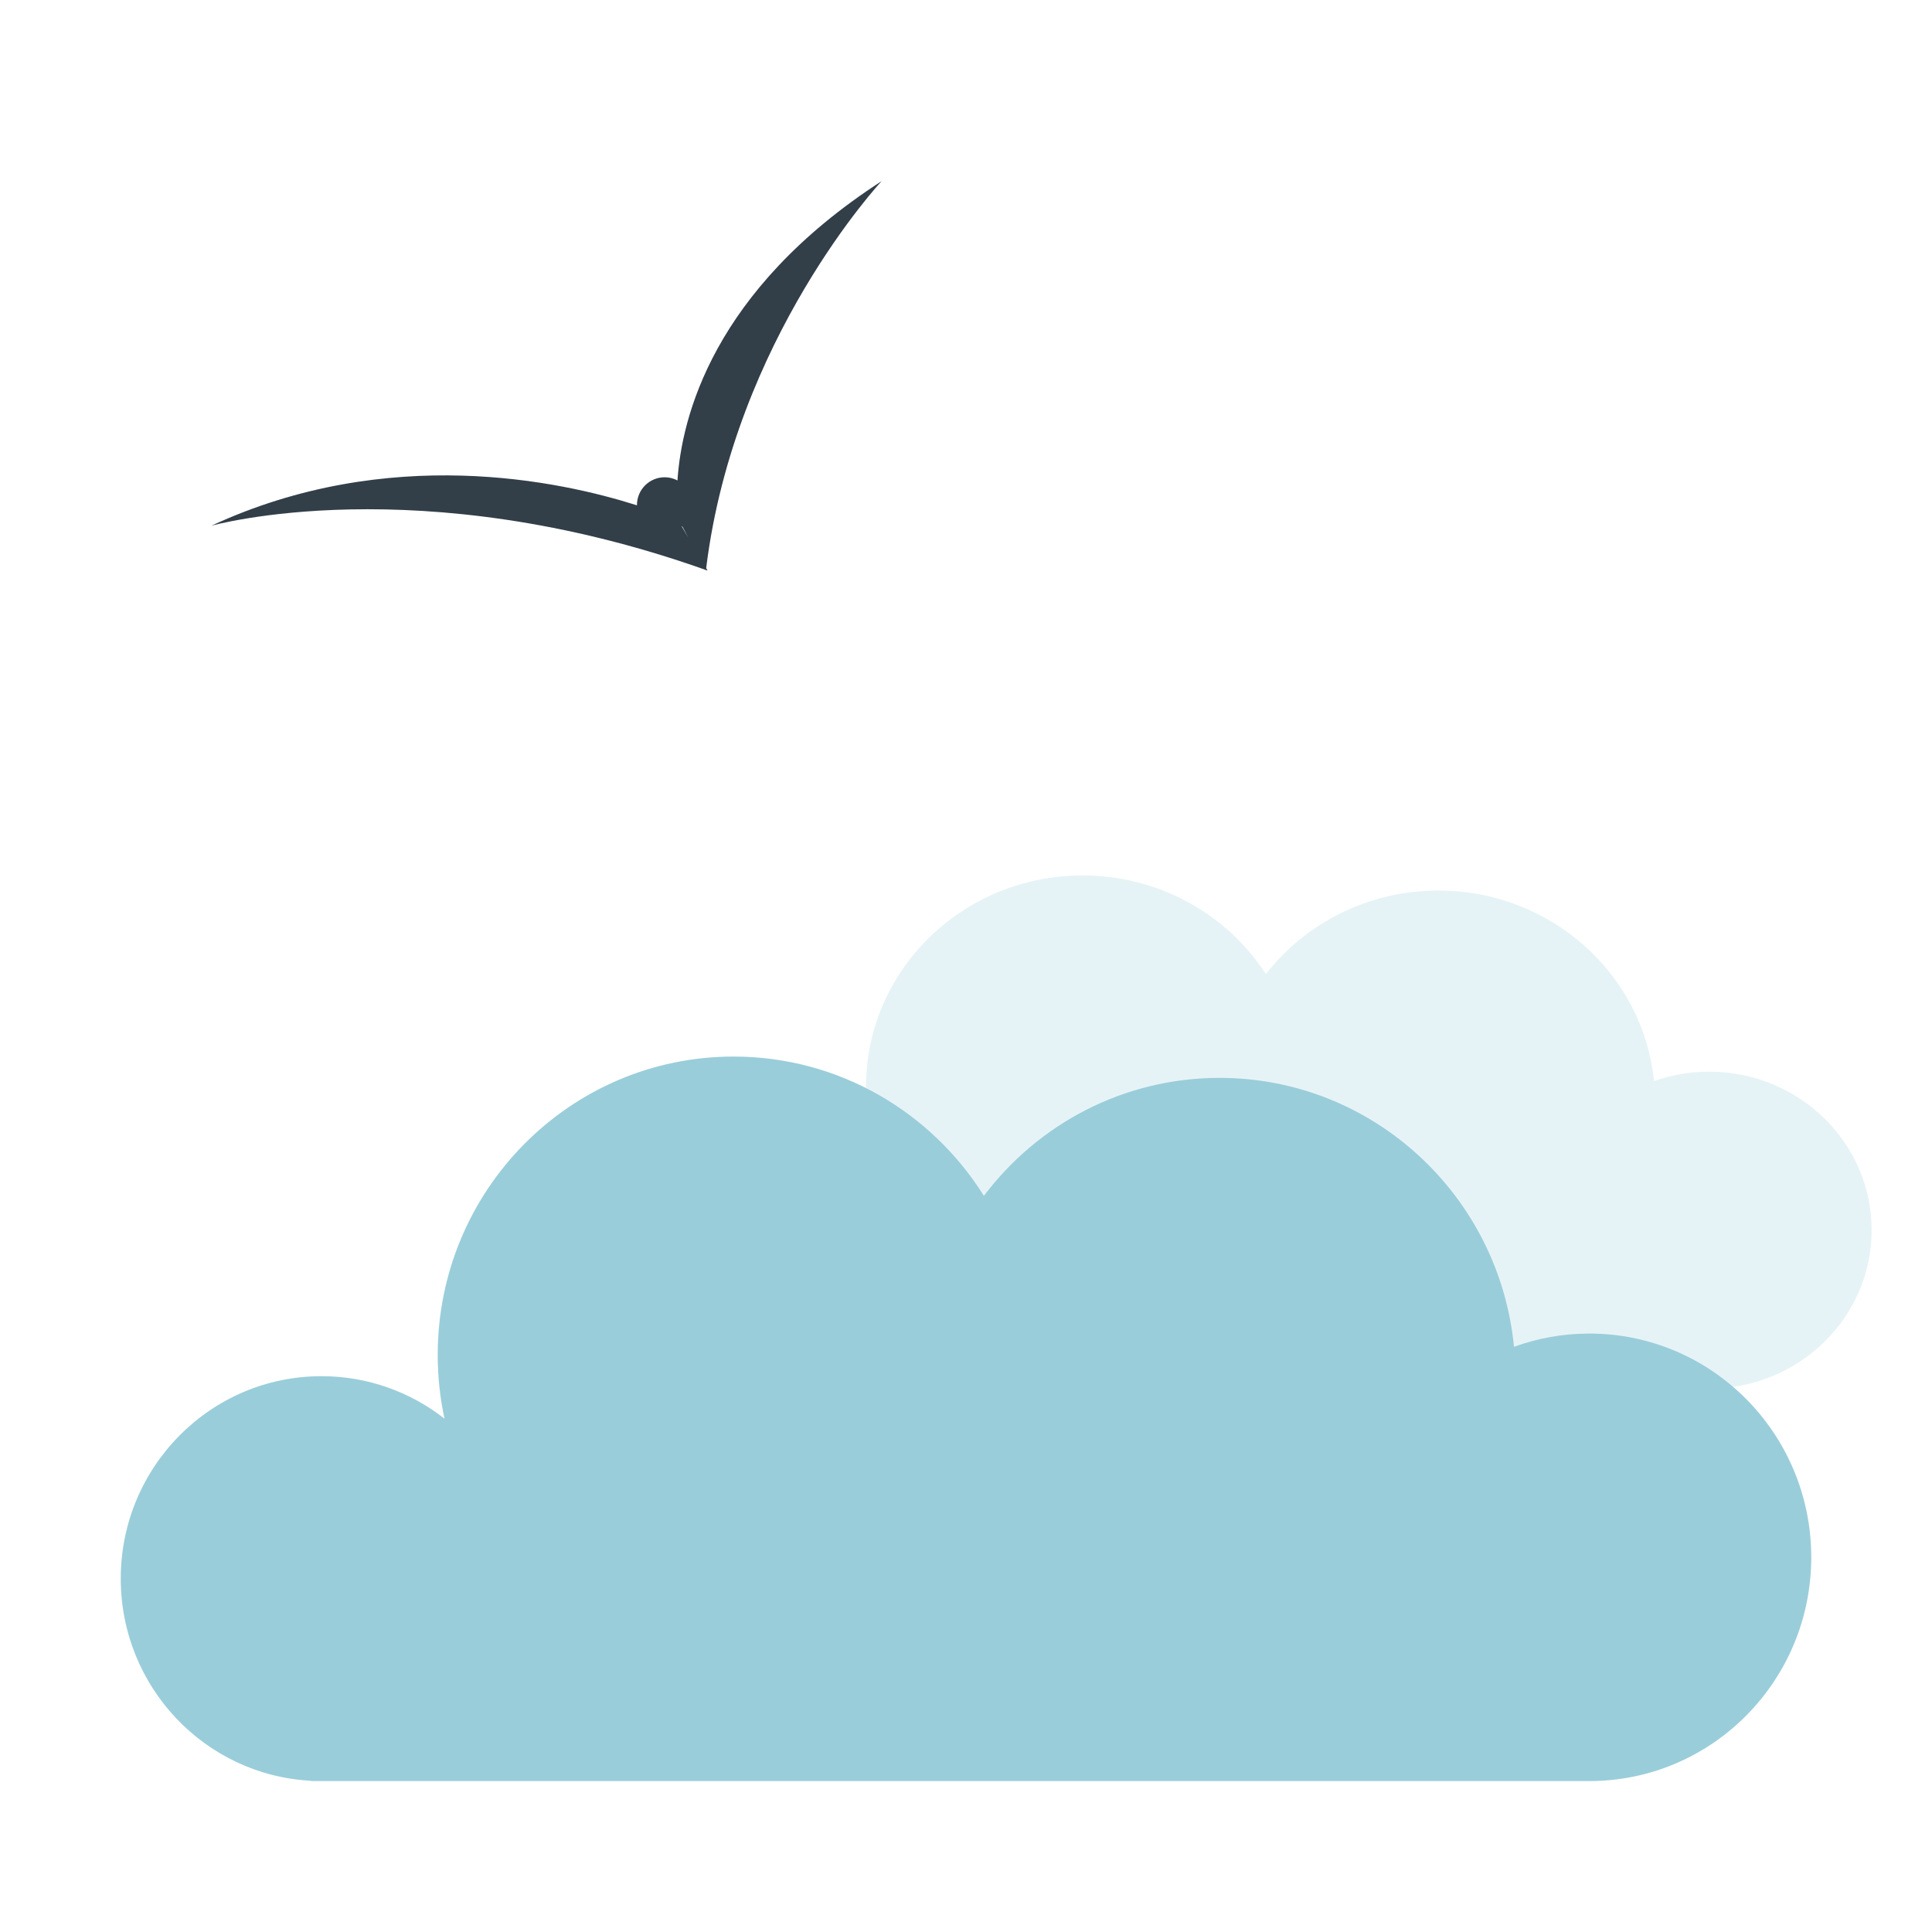
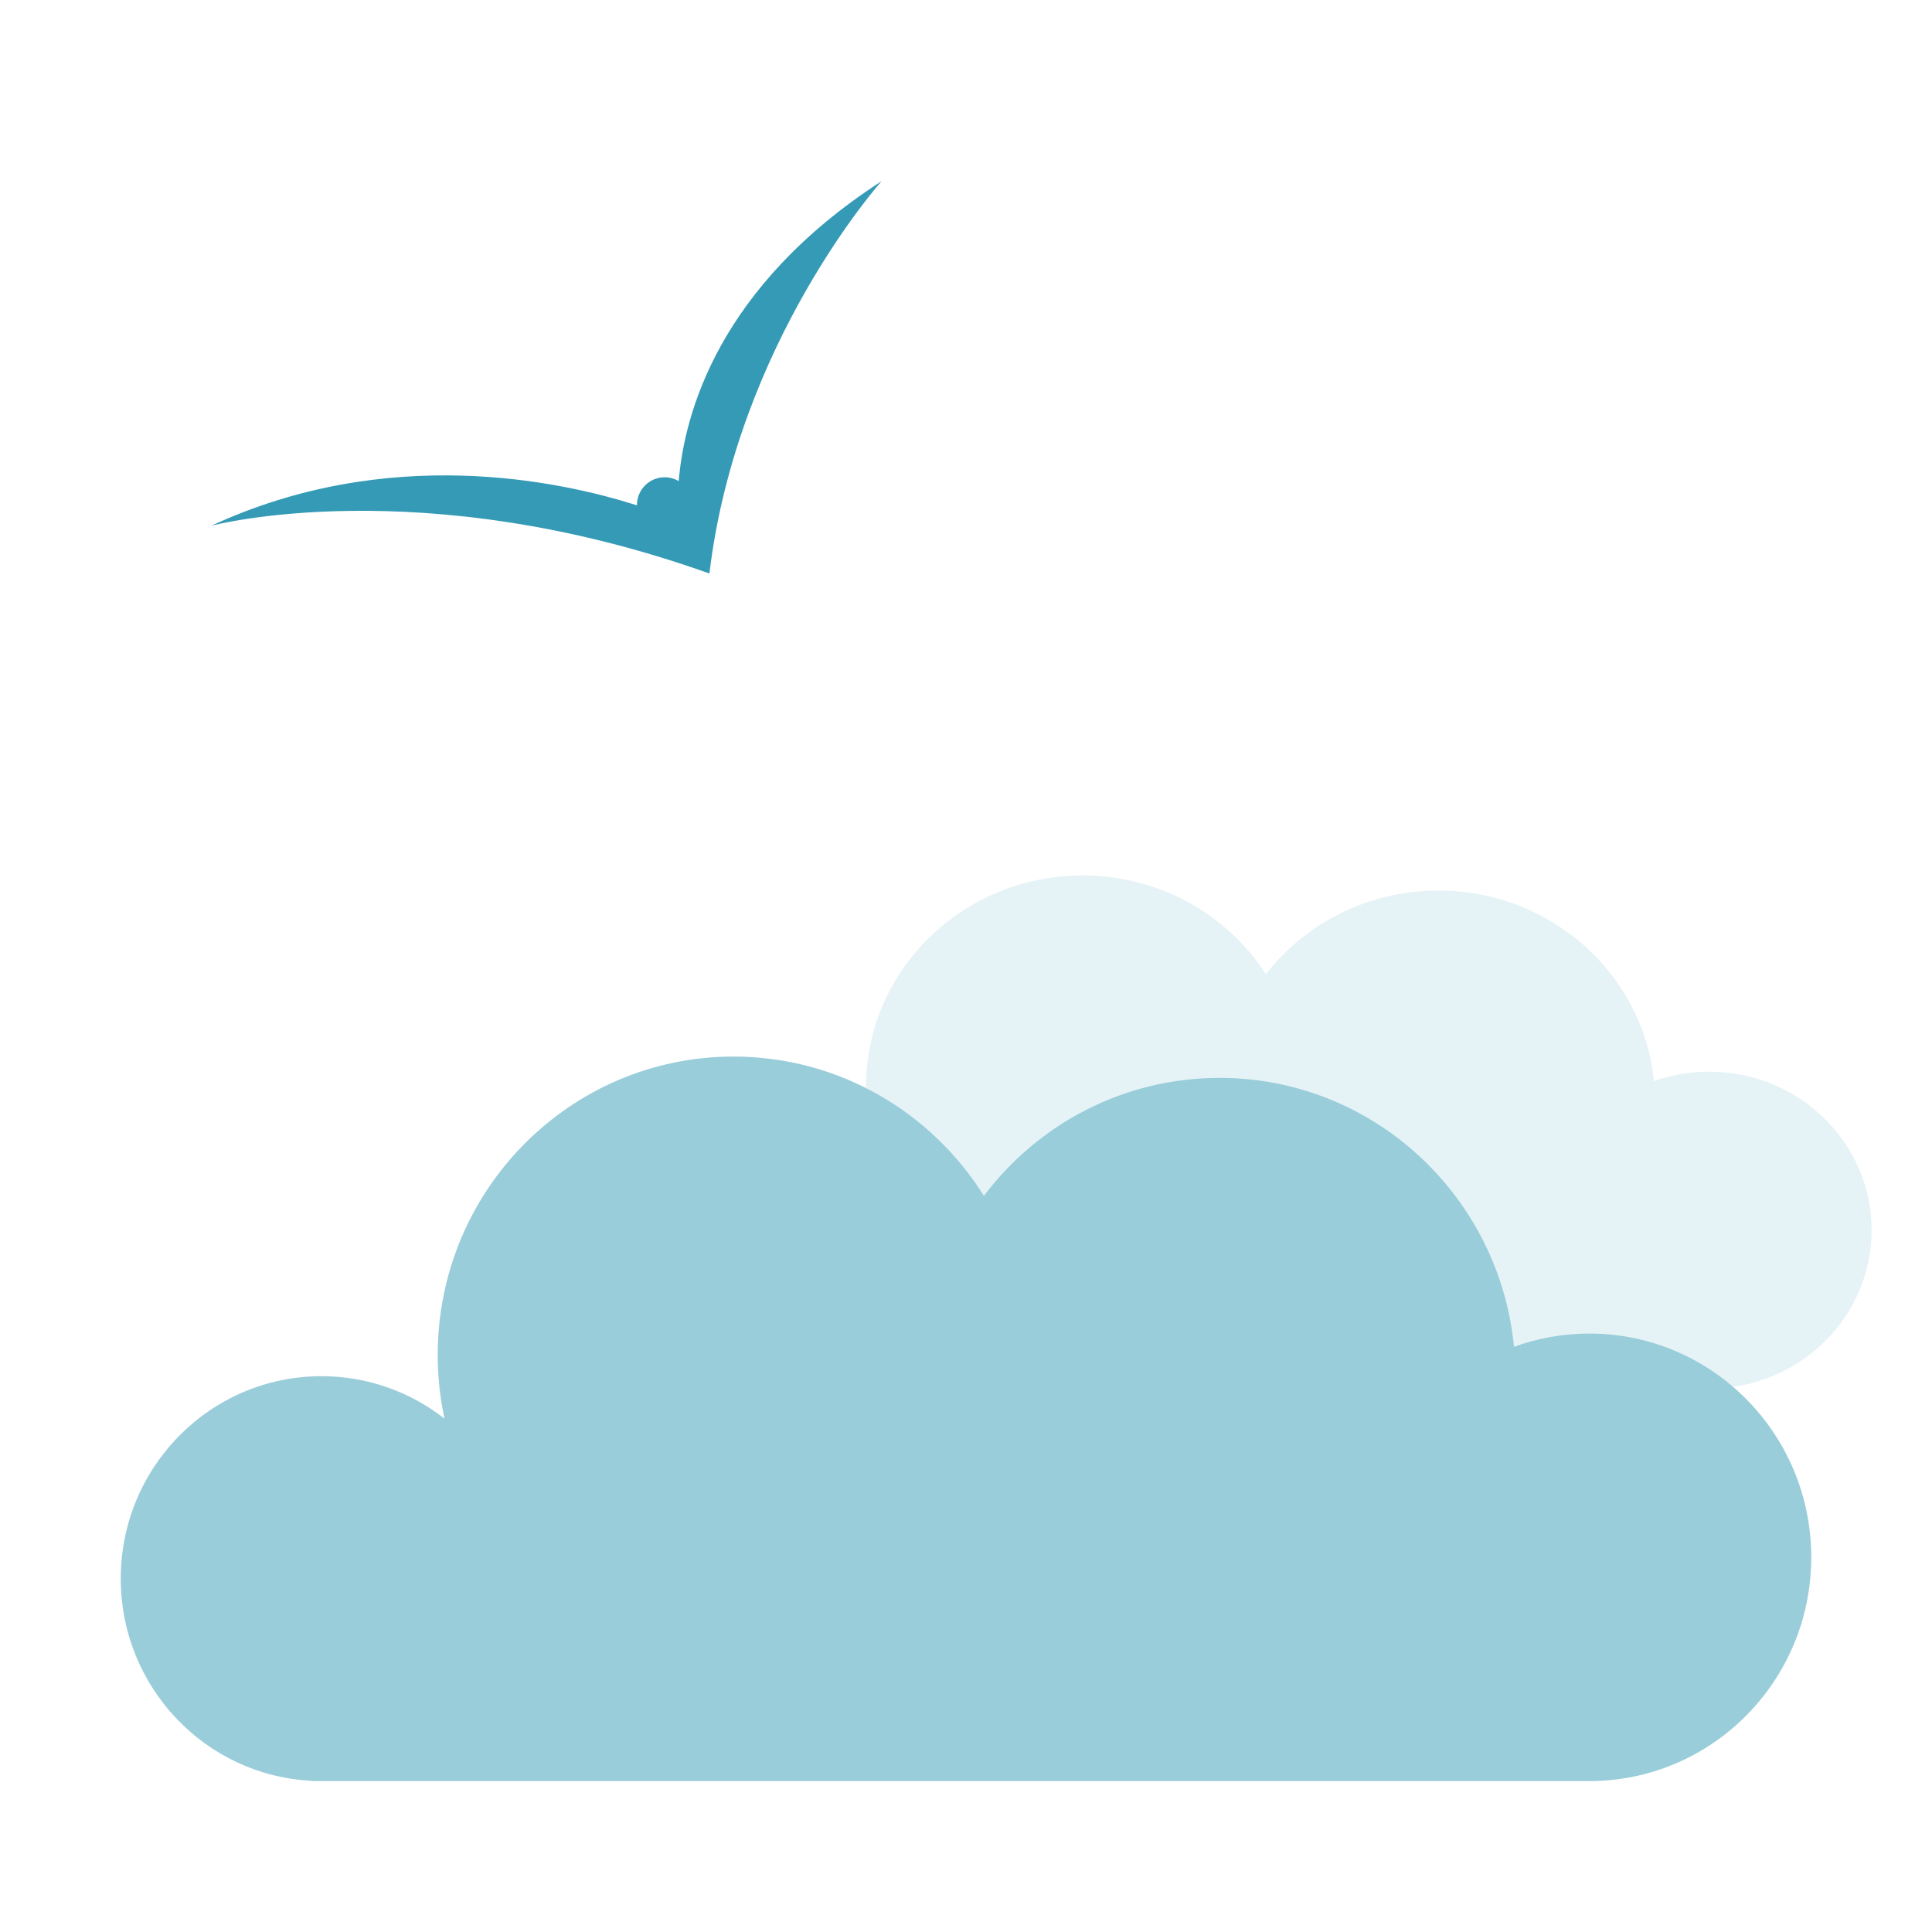
<svg xmlns="http://www.w3.org/2000/svg" width="64" height="64" viewBox="0 0 64 64" fill="none">
  <path d="M56.619 46H25.613L25.616 45.994C23.045 45.866 21 43.791 21 41.25C21 38.627 23.18 36.5 25.869 36.5C26.993 36.5 28.028 36.871 28.852 37.495C28.744 37.014 28.688 36.513 28.688 36C28.688 32.134 31.9 29 35.862 29C38.419 29 40.663 30.304 41.934 32.268C43.245 30.586 45.317 29.5 47.65 29.5C51.374 29.5 54.436 32.268 54.791 35.811C55.361 35.61 55.977 35.5 56.619 35.5C59.591 35.5 62 37.85 62 40.75C62 43.65 59.591 46 56.619 46Z" fill="#E6F3F6" />
  <path d="M52.65 59H10.3L10.305 58.991C6.793 58.81 4 55.881 4 52.294C4 48.591 6.977 45.588 10.65 45.588C12.185 45.588 13.599 46.113 14.724 46.994C14.577 46.313 14.5 45.607 14.5 44.882C14.5 39.425 18.888 35 24.3 35C27.792 35 30.857 36.842 32.593 39.614C34.383 37.239 37.214 35.706 40.4 35.706C45.487 35.706 49.668 39.614 50.153 44.615C50.932 44.331 51.773 44.176 52.65 44.176C56.709 44.176 60 47.495 60 51.588C60 55.682 56.709 59 52.65 59Z" fill="#9ACDDA" />
-   <path d="M29.205 6C29.205 6 24.331 11.215 23.393 18.82L23.439 18.9C23.421 18.894 23.402 18.887 23.384 18.881C23.383 18.887 23.383 18.894 23.382 18.9L23.368 18.876C13.837 15.494 7.03 17.408 7 17.416C12.861 14.698 18.564 15.932 21.1 16.74C21.1 16.736 21.1 16.732 21.1 16.729C21.1 16.222 21.51 15.811 22.017 15.81C22.17 15.81 22.315 15.848 22.442 15.915C22.578 13.848 23.601 9.626 29.205 6ZM22.601 17.436C22.596 17.439 22.591 17.442 22.587 17.445L22.803 17.814L22.601 17.436Z" fill="#323E48" />
+   <path d="M29.205 6C29.205 6 24.414 11.351 23.5 19L23.499 18.998C13.93 15.581 7.029 17.408 7 17.416C12.861 14.698 18.564 15.932 21.1 16.74C21.1 16.736 21.1 16.732 21.1 16.729C21.1 16.222 21.51 15.811 22.017 15.81C22.187 15.81 22.347 15.857 22.483 15.938C22.668 13.711 23.793 9.502 29.205 6Z" fill="#349AB6" />
</svg>
